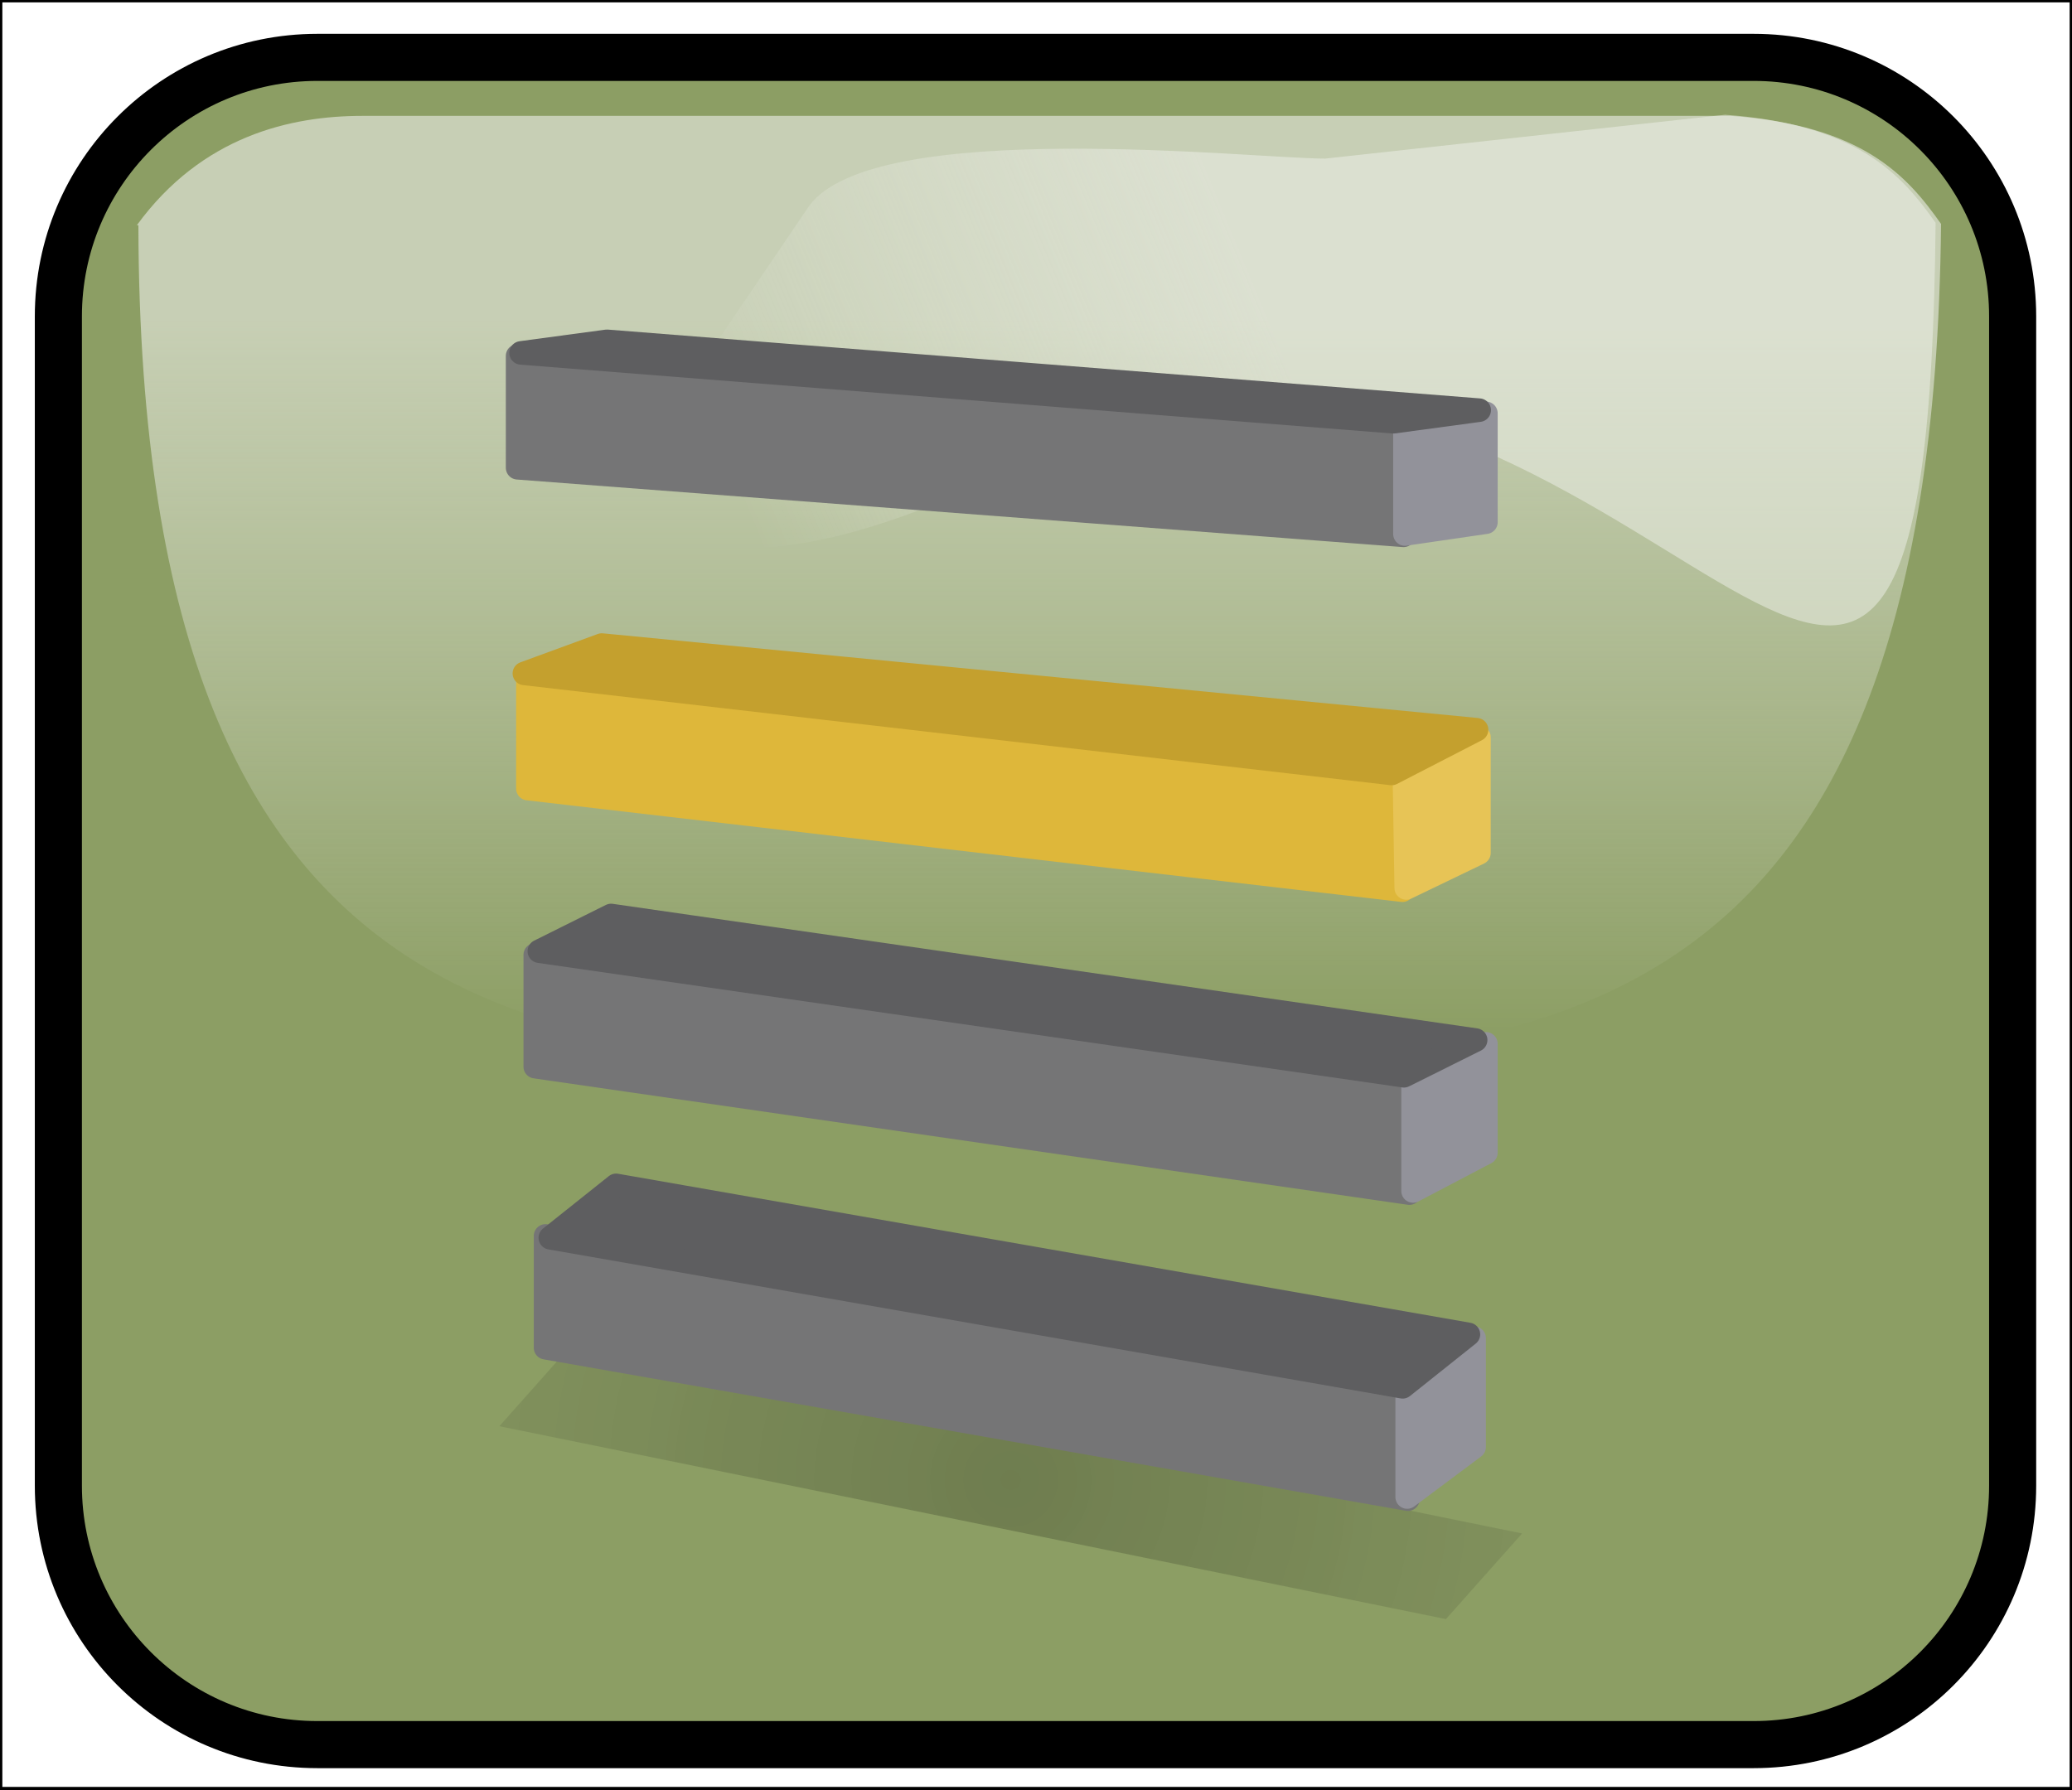
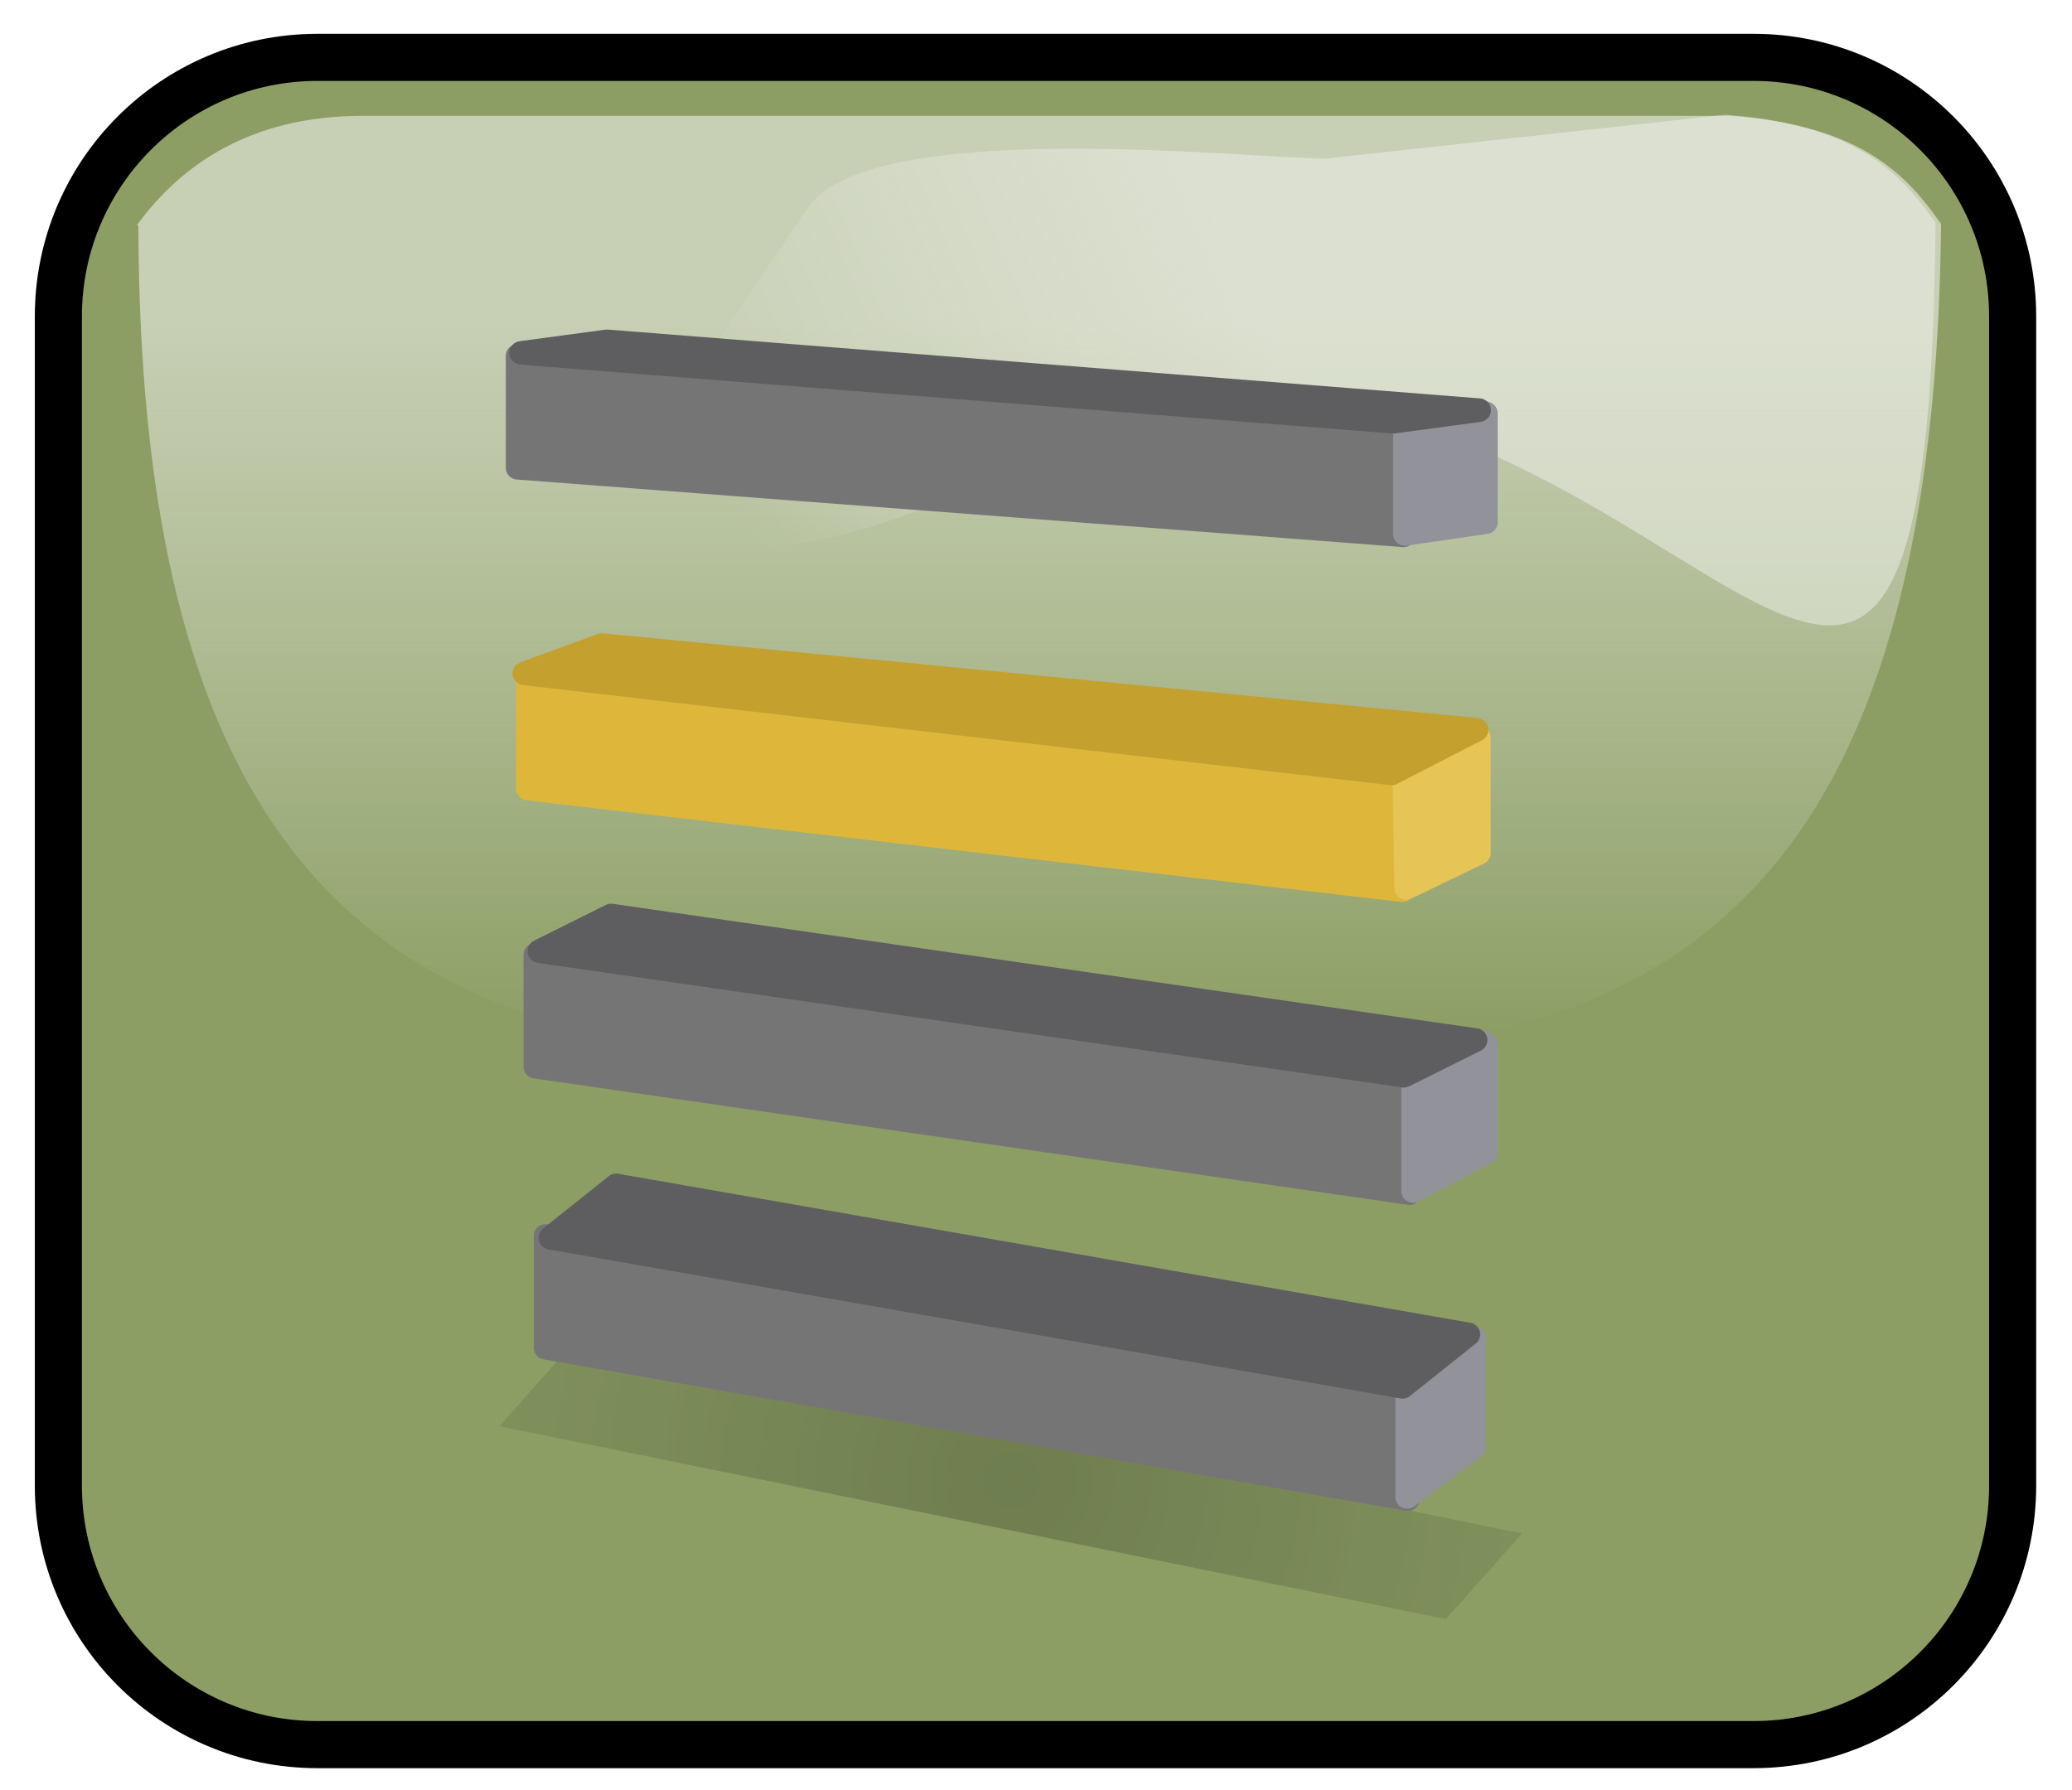
<svg xmlns="http://www.w3.org/2000/svg" version="1.1" baseProfile="full" width="88" height="76" viewBox="0 0 88.00 76.00" enable-background="new 0 0 88.00 76.00" xml:space="preserve">
-   <rect x="-9.53674e-007" y="-2.38419e-006" fill="none" stroke-width="0.2" stroke-linejoin="round" stroke="#000000" stroke-opacity="1" width="88" height="76" />
  <path fill="#8C9E64" fill-opacity="1" stroke-width="2" stroke-linejoin="round" stroke="#000000" stroke-opacity="1" d="M 13.479,2.437L 74.479,2.437C 80.554,2.437 85.479,7.362 85.479,13.438L 85.479,63.104C 85.479,69.179 80.554,74.104 74.479,74.104L 13.479,74.104C 7.404,74.104 2.479,69.179 2.479,63.104L 2.479,13.438C 2.479,7.362 7.404,2.437 13.479,2.437 Z " />
  <linearGradient id="SVGID_Fill1_" gradientUnits="objectBoundingBox" x1="0.504" y1="-0.275" x2="2.054" y2="-0.275" gradientTransform="rotate(90 0.503869 -0.274908)">
    <stop offset="0.316" stop-color="#F0F1EC" stop-opacity="0.592" />
    <stop offset="0.8" stop-color="#FFFFFF" stop-opacity="0" />
  </linearGradient>
  <path fill="url(#SVGID_Fill1_)" stroke-width="0.2" stroke-linejoin="round" d="M 73.499,4.922L 15.388,4.922C 12.354,4.922 8.58,5.769 5.812,9.567L 5.878,9.567C 5.944,45.166 24.044,45.287 44.422,45.287C 64.799,45.287 82.108,44.942 82.438,9.483L 82.438,9.511C 80.988,7.444 79.077,5.322 73.499,4.922 Z " />
  <linearGradient id="SVGID_Fill2_" gradientUnits="objectBoundingBox" x1="0.94" y1="0.437" x2="2.525" y2="0.437" gradientTransform="rotate(170.5466 0.940186 0.437275)">
    <stop offset="0.274" stop-color="#F0F1EC" stop-opacity="0.502" />
    <stop offset="0.563" stop-color="#FFFFFF" stop-opacity="0" />
  </linearGradient>
  <path fill="url(#SVGID_Fill2_)" stroke-width="0.2" stroke-linejoin="round" d="M 73.268,4.875L 56.281,6.737C 53.247,6.737 37.13,4.949 34.363,8.748L 26.281,20.664C 30.64,27.669 45.959,18.578 48.331,16.828C 71.962,13.812 81.877,44.896 82.207,9.437L 82.207,9.464C 80.757,7.398 78.847,5.275 73.268,4.875 Z " />
  <path fill="#757576" fill-opacity="1" stroke-linejoin="round" stroke="#757576" stroke-opacity="1" d="M 21.983,15.118L 59.608,17.989L 59.608,22.739L 21.983,19.869L 21.983,15.118 Z " />
  <radialGradient id="SVGID_Fill3_" cx="42.927" cy="62.857" r="22.218" gradientUnits="userSpaceOnUse">
    <stop offset="0" stop-color="#000000" stop-opacity="0.208" />
    <stop offset="1" stop-color="#111111" stop-opacity="0.098" />
  </radialGradient>
  <path fill="url(#SVGID_Fill3_)" stroke-width="0.2" stroke-linejoin="round" d="M 24.444,56.941L 64.645,65.135L 61.41,68.773L 21.209,60.58L 24.444,56.941 Z " />
  <path fill="#DEB73A" fill-opacity="1" stroke-linejoin="round" stroke="#DEB73A" stroke-opacity="1" d="M 22.42,28.746L 59.729,32.812L 59.562,37.812L 22.42,33.496L 22.42,28.746 Z " />
  <path fill="#757576" fill-opacity="1" stroke-linejoin="round" stroke="#757576" stroke-opacity="1" d="M 22.733,40.558L 59.858,45.929L 59.858,50.679L 22.733,45.308L 22.733,40.558 Z " />
  <path fill="#757576" fill-opacity="1" stroke-linejoin="round" stroke="#757576" stroke-opacity="1" d="M 23.17,52.496L 59.795,58.929L 59.795,63.679L 23.17,57.246L 23.17,52.496 Z " />
  <path fill="#E7C456" fill-opacity="1" stroke-linejoin="round" stroke="#E7C456" stroke-opacity="1" d="M 59.646,32.896L 62.812,31.312L 62.812,36.229L 59.724,37.717L 59.646,32.896 Z " />
  <path fill="#92929A" fill-opacity="1" stroke-linejoin="round" stroke="#92929A" stroke-opacity="1" d="M 60.014,45.962L 63.108,44.337L 63.108,48.962L 60.014,50.587L 60.014,45.962 Z " />
  <path fill="#92929A" fill-opacity="1" stroke-linejoin="round" stroke="#92929A" stroke-opacity="1" d="M 59.764,58.962L 62.608,56.838L 62.608,61.463L 59.764,63.587L 59.764,58.962 Z " />
  <path fill="#C4A02E" fill-opacity="1" stroke-linejoin="round" stroke="#C4A02E" stroke-opacity="1" d="M 25.558,27.399L 62.711,30.995L 59.104,32.854L 22.271,28.604L 25.558,27.399 Z " />
  <path fill="#92929A" fill-opacity="1" stroke-linejoin="round" stroke="#92929A" stroke-opacity="1" d="M 59.67,18.058L 63.108,17.556L 63.108,22.181L 59.67,22.683L 59.67,18.058 Z " />
  <path fill="#5E5E60" fill-opacity="1" stroke-linejoin="round" stroke="#5E5E60" stroke-opacity="1" d="M 25.777,14.498L 62.823,17.422L 59.177,17.915L 22.131,14.99L 25.777,14.498 Z " />
  <path fill="#5E5E60" fill-opacity="1" stroke-linejoin="round" stroke="#5E5E60" stroke-opacity="1" d="M 25.953,38.886L 62.672,44.177L 59.625,45.695L 22.906,40.404L 25.953,38.886 Z " />
  <path fill="#5E5E60" fill-opacity="1" stroke-linejoin="round" stroke="#5E5E60" stroke-opacity="1" d="M 26.167,50.349L 62.365,56.679L 59.571,58.907L 23.373,52.576L 26.167,50.349 Z " />
</svg>
